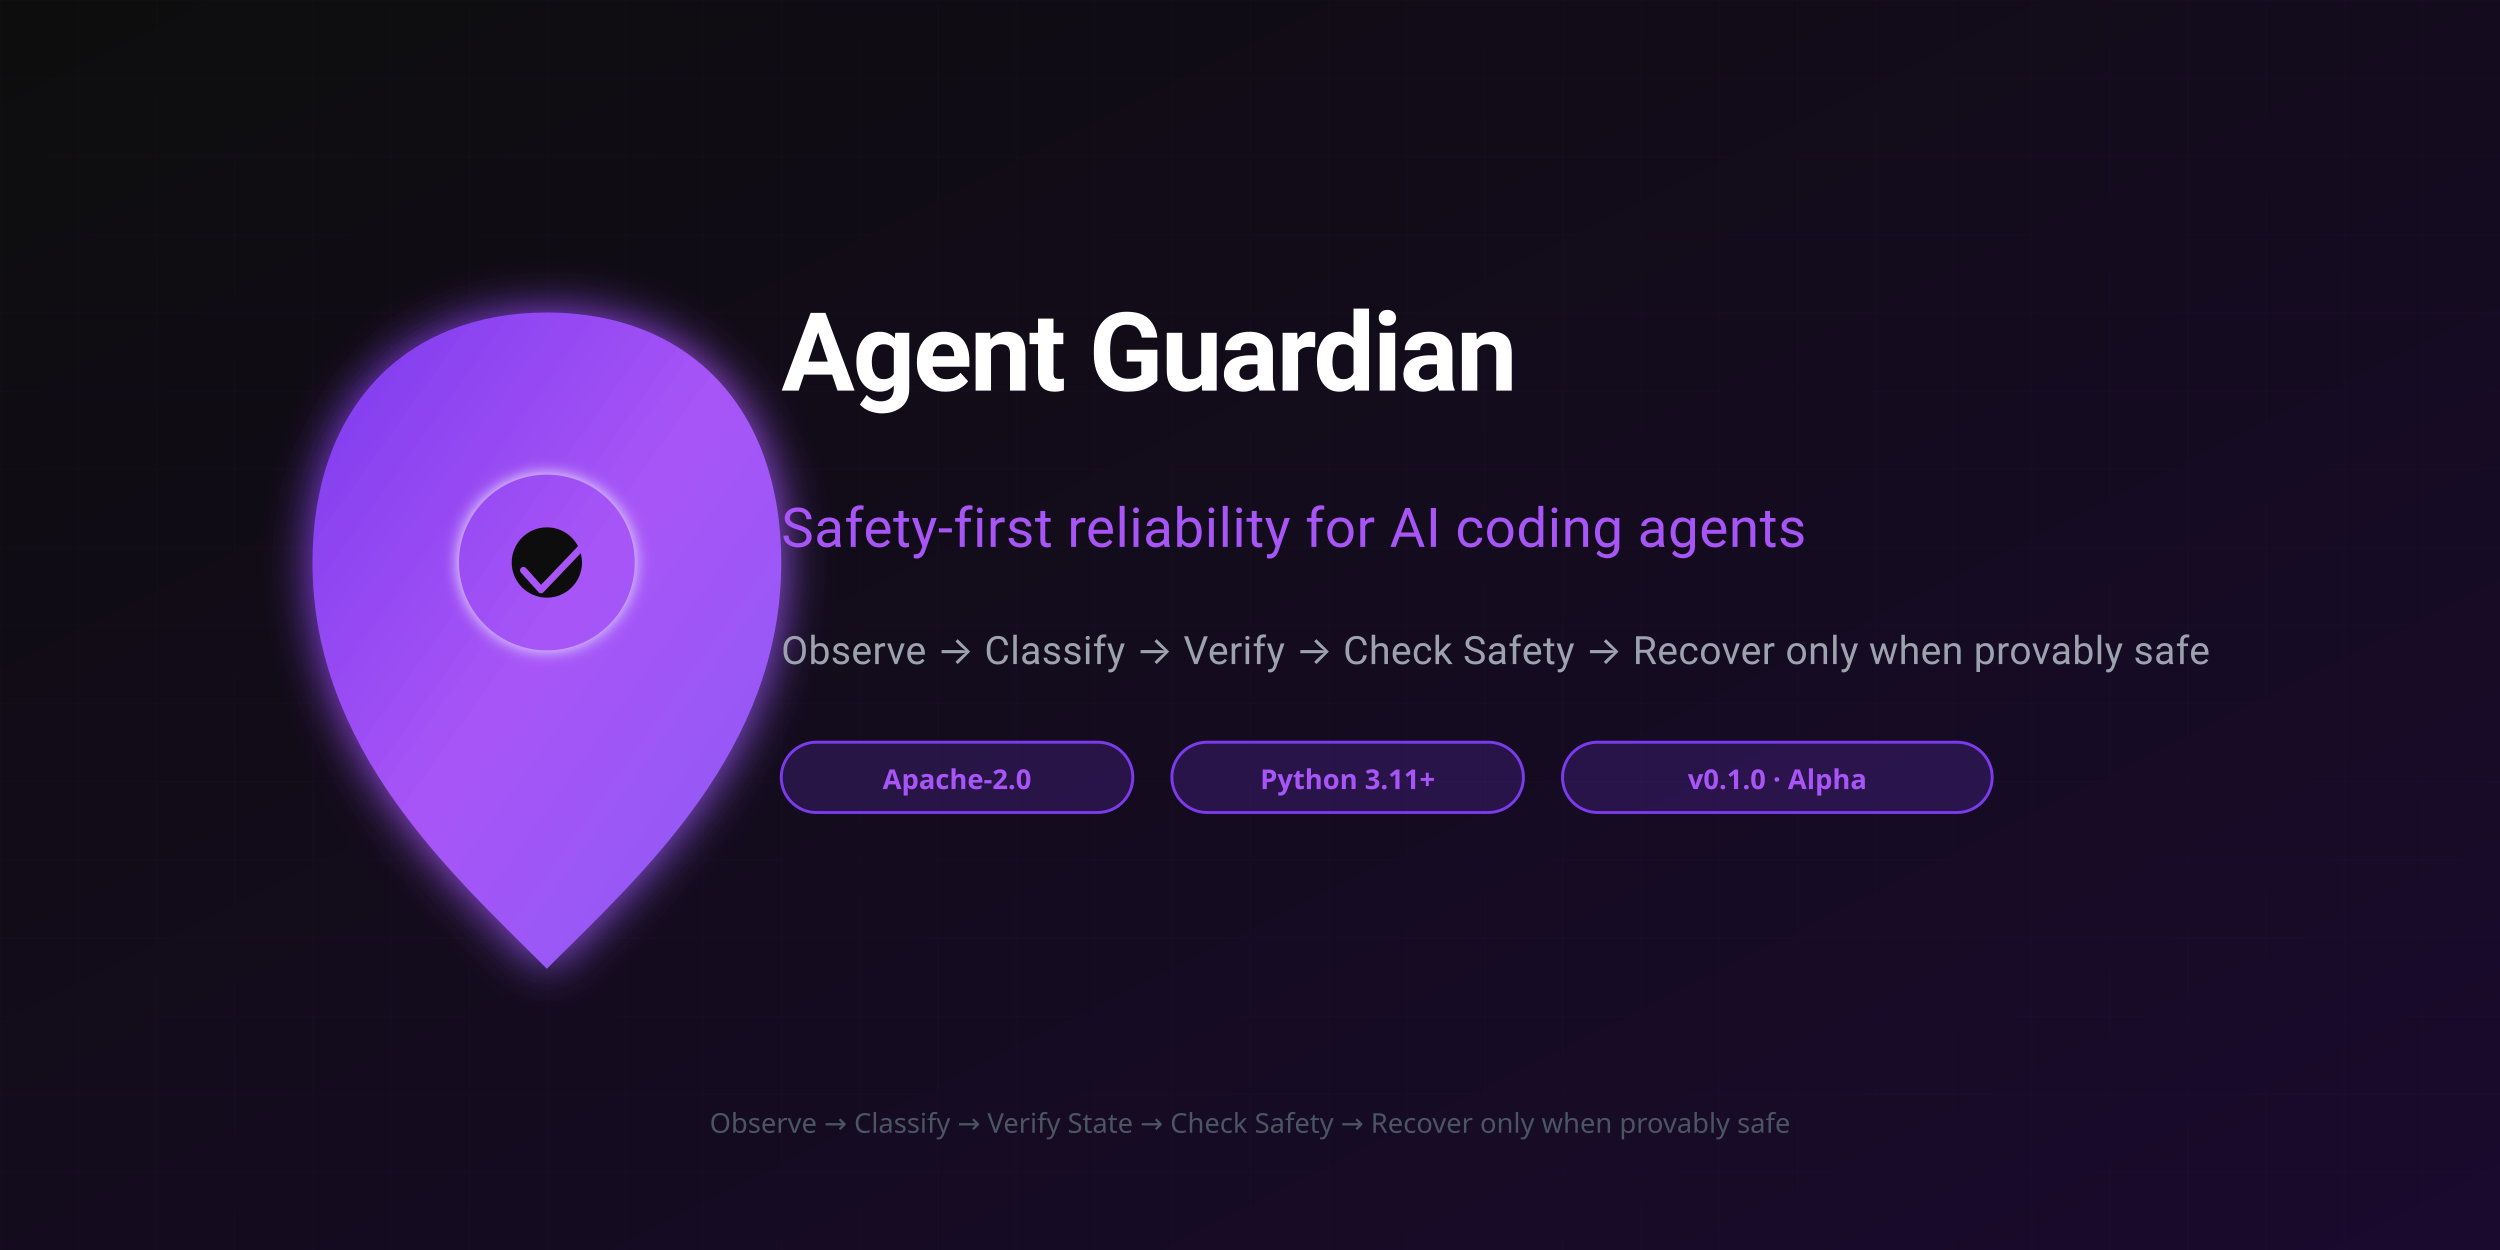
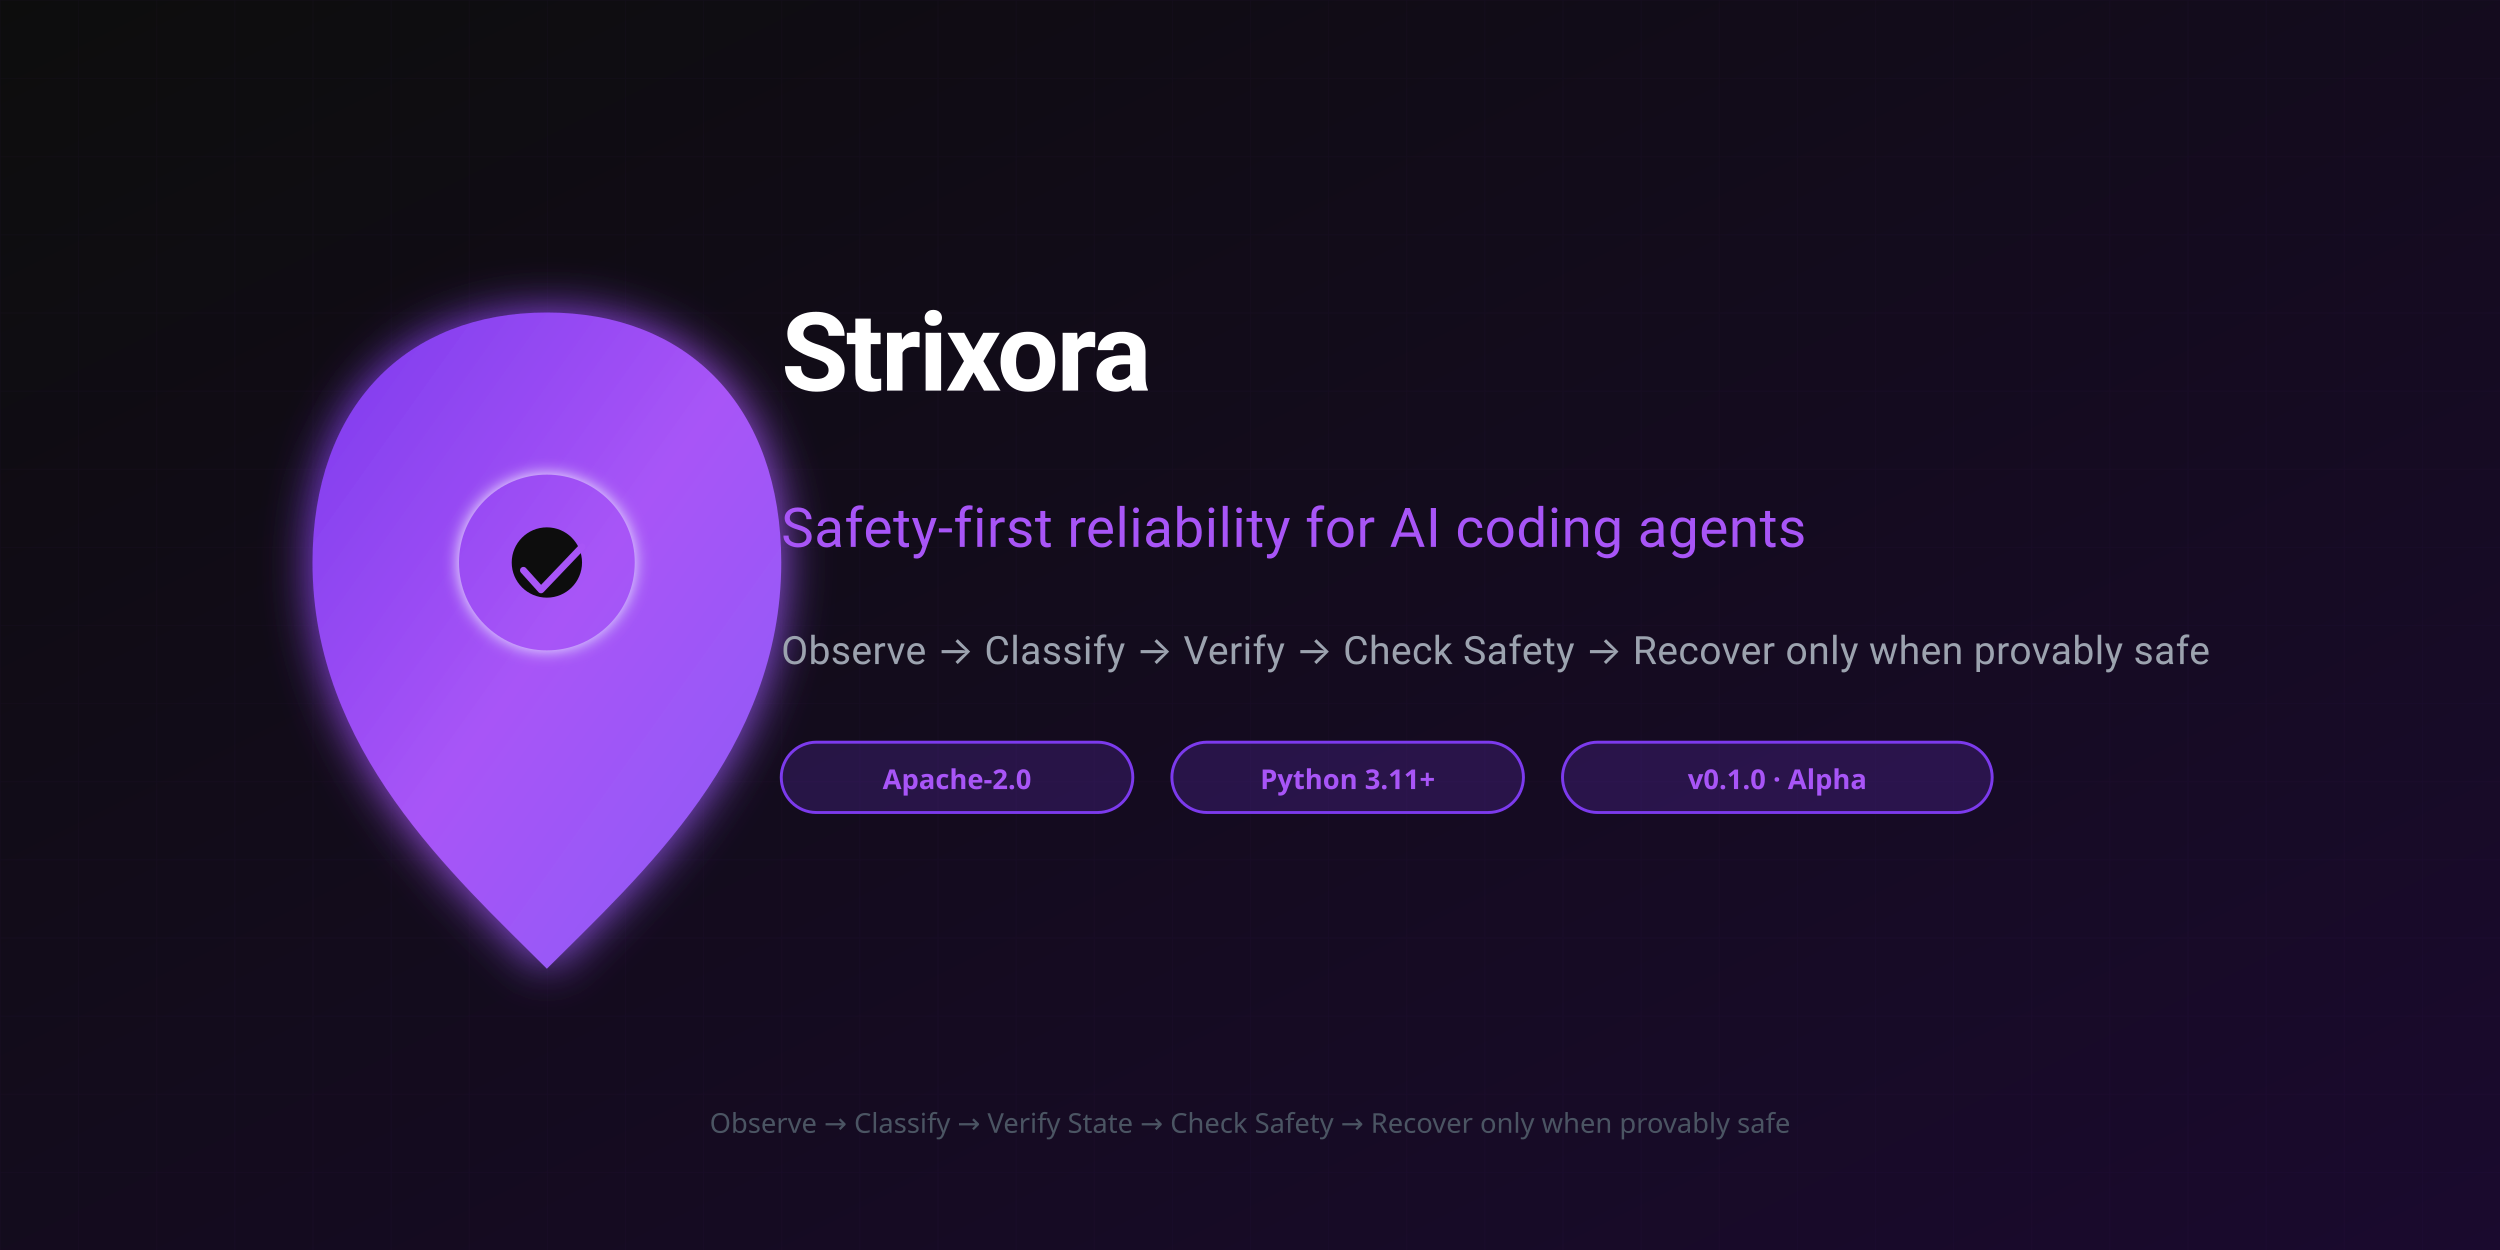
<svg xmlns="http://www.w3.org/2000/svg" viewBox="0 0 1280 640" width="1280" height="640">
  <defs>
    <linearGradient id="bgGrad" x1="0%" y1="0%" x2="100%" y2="100%">
      <stop offset="0%" stop-color="#0D0D0D" />
      <stop offset="100%" stop-color="#1A0A2E" />
    </linearGradient>
    <linearGradient id="shieldGrad" x1="0%" y1="0%" x2="100%" y2="100%">
      <stop offset="0%" stop-color="#7C3AED" />
      <stop offset="50%" stop-color="#A855F7" />
      <stop offset="100%" stop-color="#8B5CF6" />
    </linearGradient>
    <linearGradient id="eyeGrad" x1="0%" y1="0%" x2="100%" y2="100%">
      <stop offset="0%" stop-color="#FFFFFF" />
      <stop offset="100%" stop-color="#E0E7FF" />
    </linearGradient>
    <filter id="glow" x="-50%" y="-50%" width="200%" height="200%">
      <feGaussianBlur stdDeviation="12" result="coloredBlur" />
      <feMerge>
        <feMergeNode in="coloredBlur" />
        <feMergeNode in="SourceGraphic" />
      </feMerge>
    </filter>
    <filter id="innerGlow" x="-50%" y="-50%" width="200%" height="200%">
      <feGaussianBlur stdDeviation="4" result="blur" />
      <feComposite in="blur" in2="SourceGraphic" operator="out" />
    </filter>
  </defs>
  <rect width="1280" height="640" fill="url(#bgGrad)" />
  <pattern id="grid" width="40" height="40" patternUnits="userSpaceOnUse">
    <path d="M 40 0 L 0 0 0 40" fill="none" stroke="rgba(124, 58, 237, 0.05)" stroke-width="0.5" />
  </pattern>
  <rect width="1280" height="640" fill="url(#grid)" />
  <g transform="translate(120, 160)">
    <path d="M 160 0               C 232 0 280 48 280 128               C 280 224 208 288 160 336               C 112 288 40 224 40 128               C 40 48 88 0 160 0 Z" fill="url(#shieldGrad)" filter="url(#glow)" />
    <circle cx="160" cy="128" r="45" fill="url(#eyeGrad)" filter="url(#innerGlow)" />
    <circle cx="160" cy="128" r="18" fill="#0D0D0D" />
    <path d="M 148 132 L 157 142 L 178 120" fill="none" stroke="#A855F7" stroke-width="3.5" stroke-linecap="round" stroke-linejoin="round" />
  </g>
  <g transform="translate(400, 200)">
    <text x="0" y="0" font-family="system-ui, -apple-system, BlinkMacSystemFont, 'Segoe UI', Roboto, sans-serif" font-size="56" font-weight="700" fill="#FFFFFF" letter-spacing="-0.02em">
-       Agent Guardian
+       Strixora
    </text>
    <text x="0" y="80" font-family="system-ui, -apple-system, BlinkMacSystemFont, 'Segoe UI', Roboto, sans-serif" font-size="28" font-weight="400" fill="#A855F7" letter-spacing="0.01em">
      Safety-first reliability for AI coding agents
    </text>
    <text x="0" y="140" font-family="system-ui, -apple-system, BlinkMacSystemFont, 'Segoe UI', Roboto, sans-serif" font-size="20" font-weight="400" fill="#9CA3AF" letter-spacing="0.01em" style="max-width: 700px;">
      Observe → Classify → Verify → Check Safety → Recover only when provably safe
    </text>
  </g>
  <g transform="translate(400, 380)">
    <g transform="translate(0, 0)">
      <rect x="0" y="0" width="180" height="36" rx="18" fill="rgba(124, 58, 237, 0.2)" stroke="#7C3AED" stroke-width="1.5" />
      <text x="90" y="24" font-family="system-ui, sans-serif" font-size="14" font-weight="600" fill="#A855F7" text-anchor="middle">Apache-2.0</text>
    </g>
    <g transform="translate(200, 0)">
      <rect x="0" y="0" width="180" height="36" rx="18" fill="rgba(124, 58, 237, 0.2)" stroke="#7C3AED" stroke-width="1.5" />
      <text x="90" y="24" font-family="system-ui, sans-serif" font-size="14" font-weight="600" fill="#A855F7" text-anchor="middle">Python 3.11+</text>
    </g>
    <g transform="translate(400, 0)">
      <rect x="0" y="0" width="220" height="36" rx="18" fill="rgba(124, 58, 237, 0.2)" stroke="#7C3AED" stroke-width="1.5" />
      <text x="110" y="24" font-family="system-ui, sans-serif" font-size="14" font-weight="600" fill="#A855F7" text-anchor="middle">v0.1.0 · Alpha</text>
    </g>
  </g>
  <text x="640" y="580" font-family="system-ui, sans-serif" font-size="14" fill="#4B5563" text-anchor="middle">
    Observe → Classify → Verify State → Check Safety → Recover only when provably safe
  </text>
</svg>
